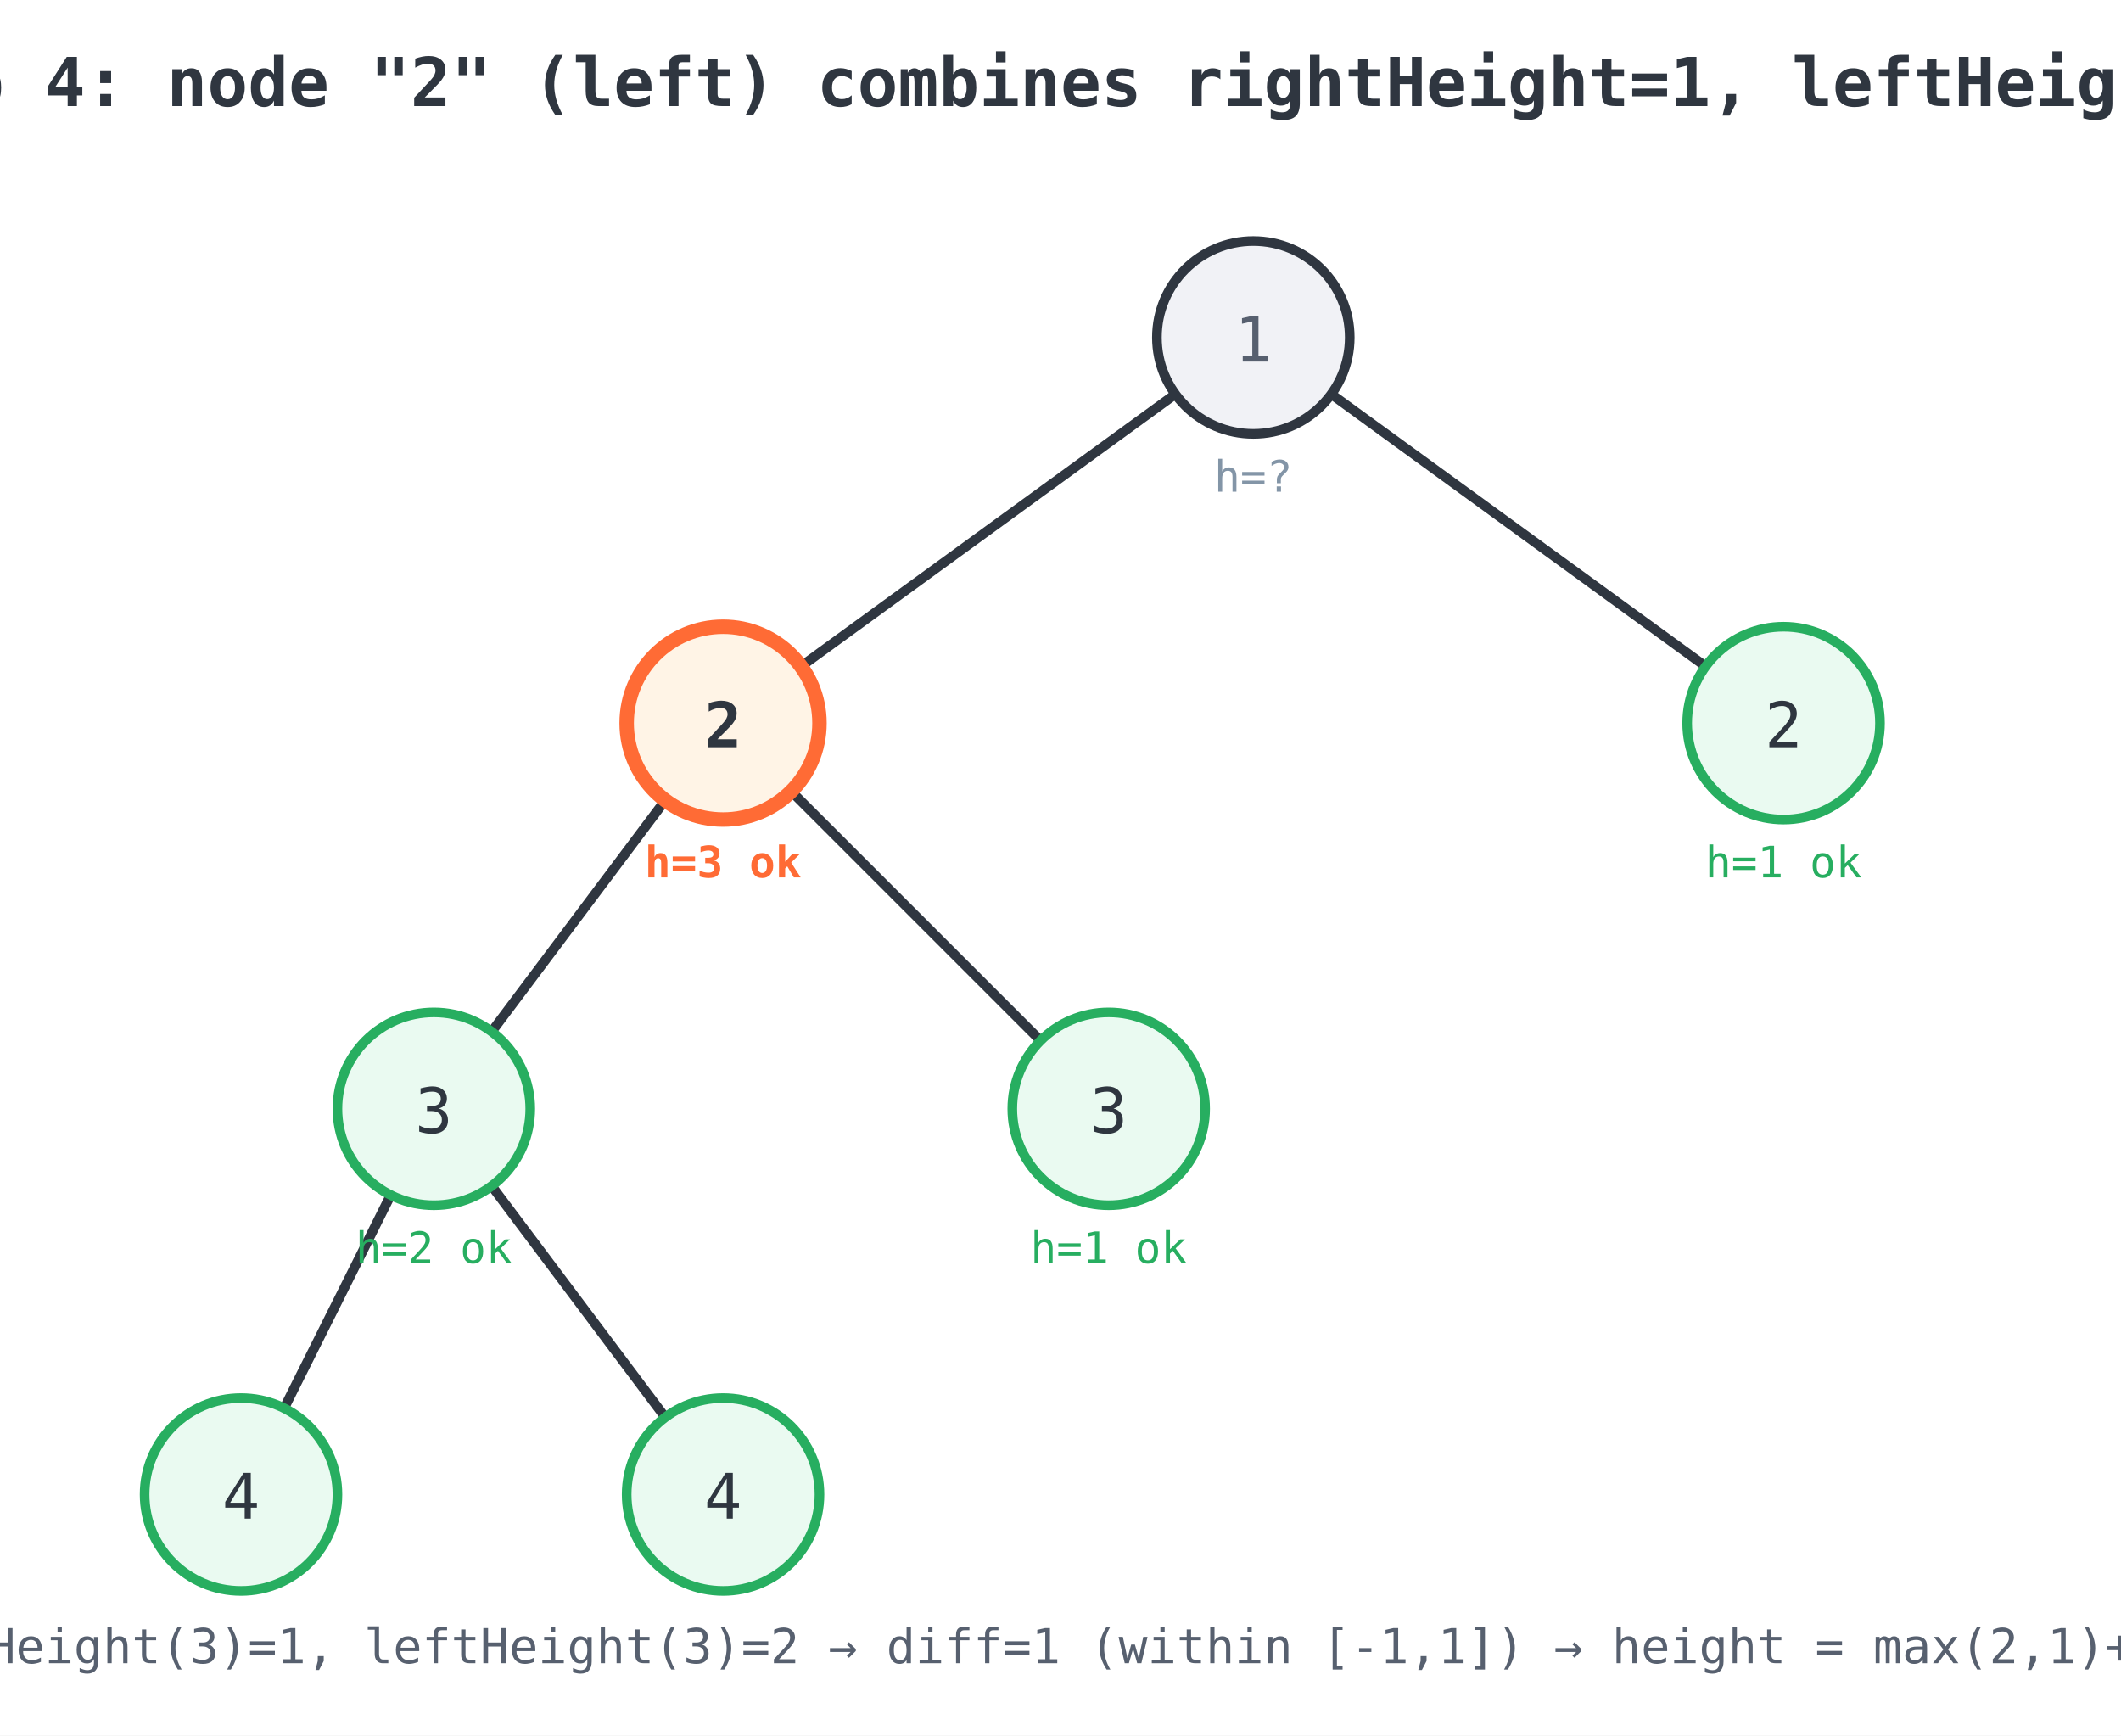
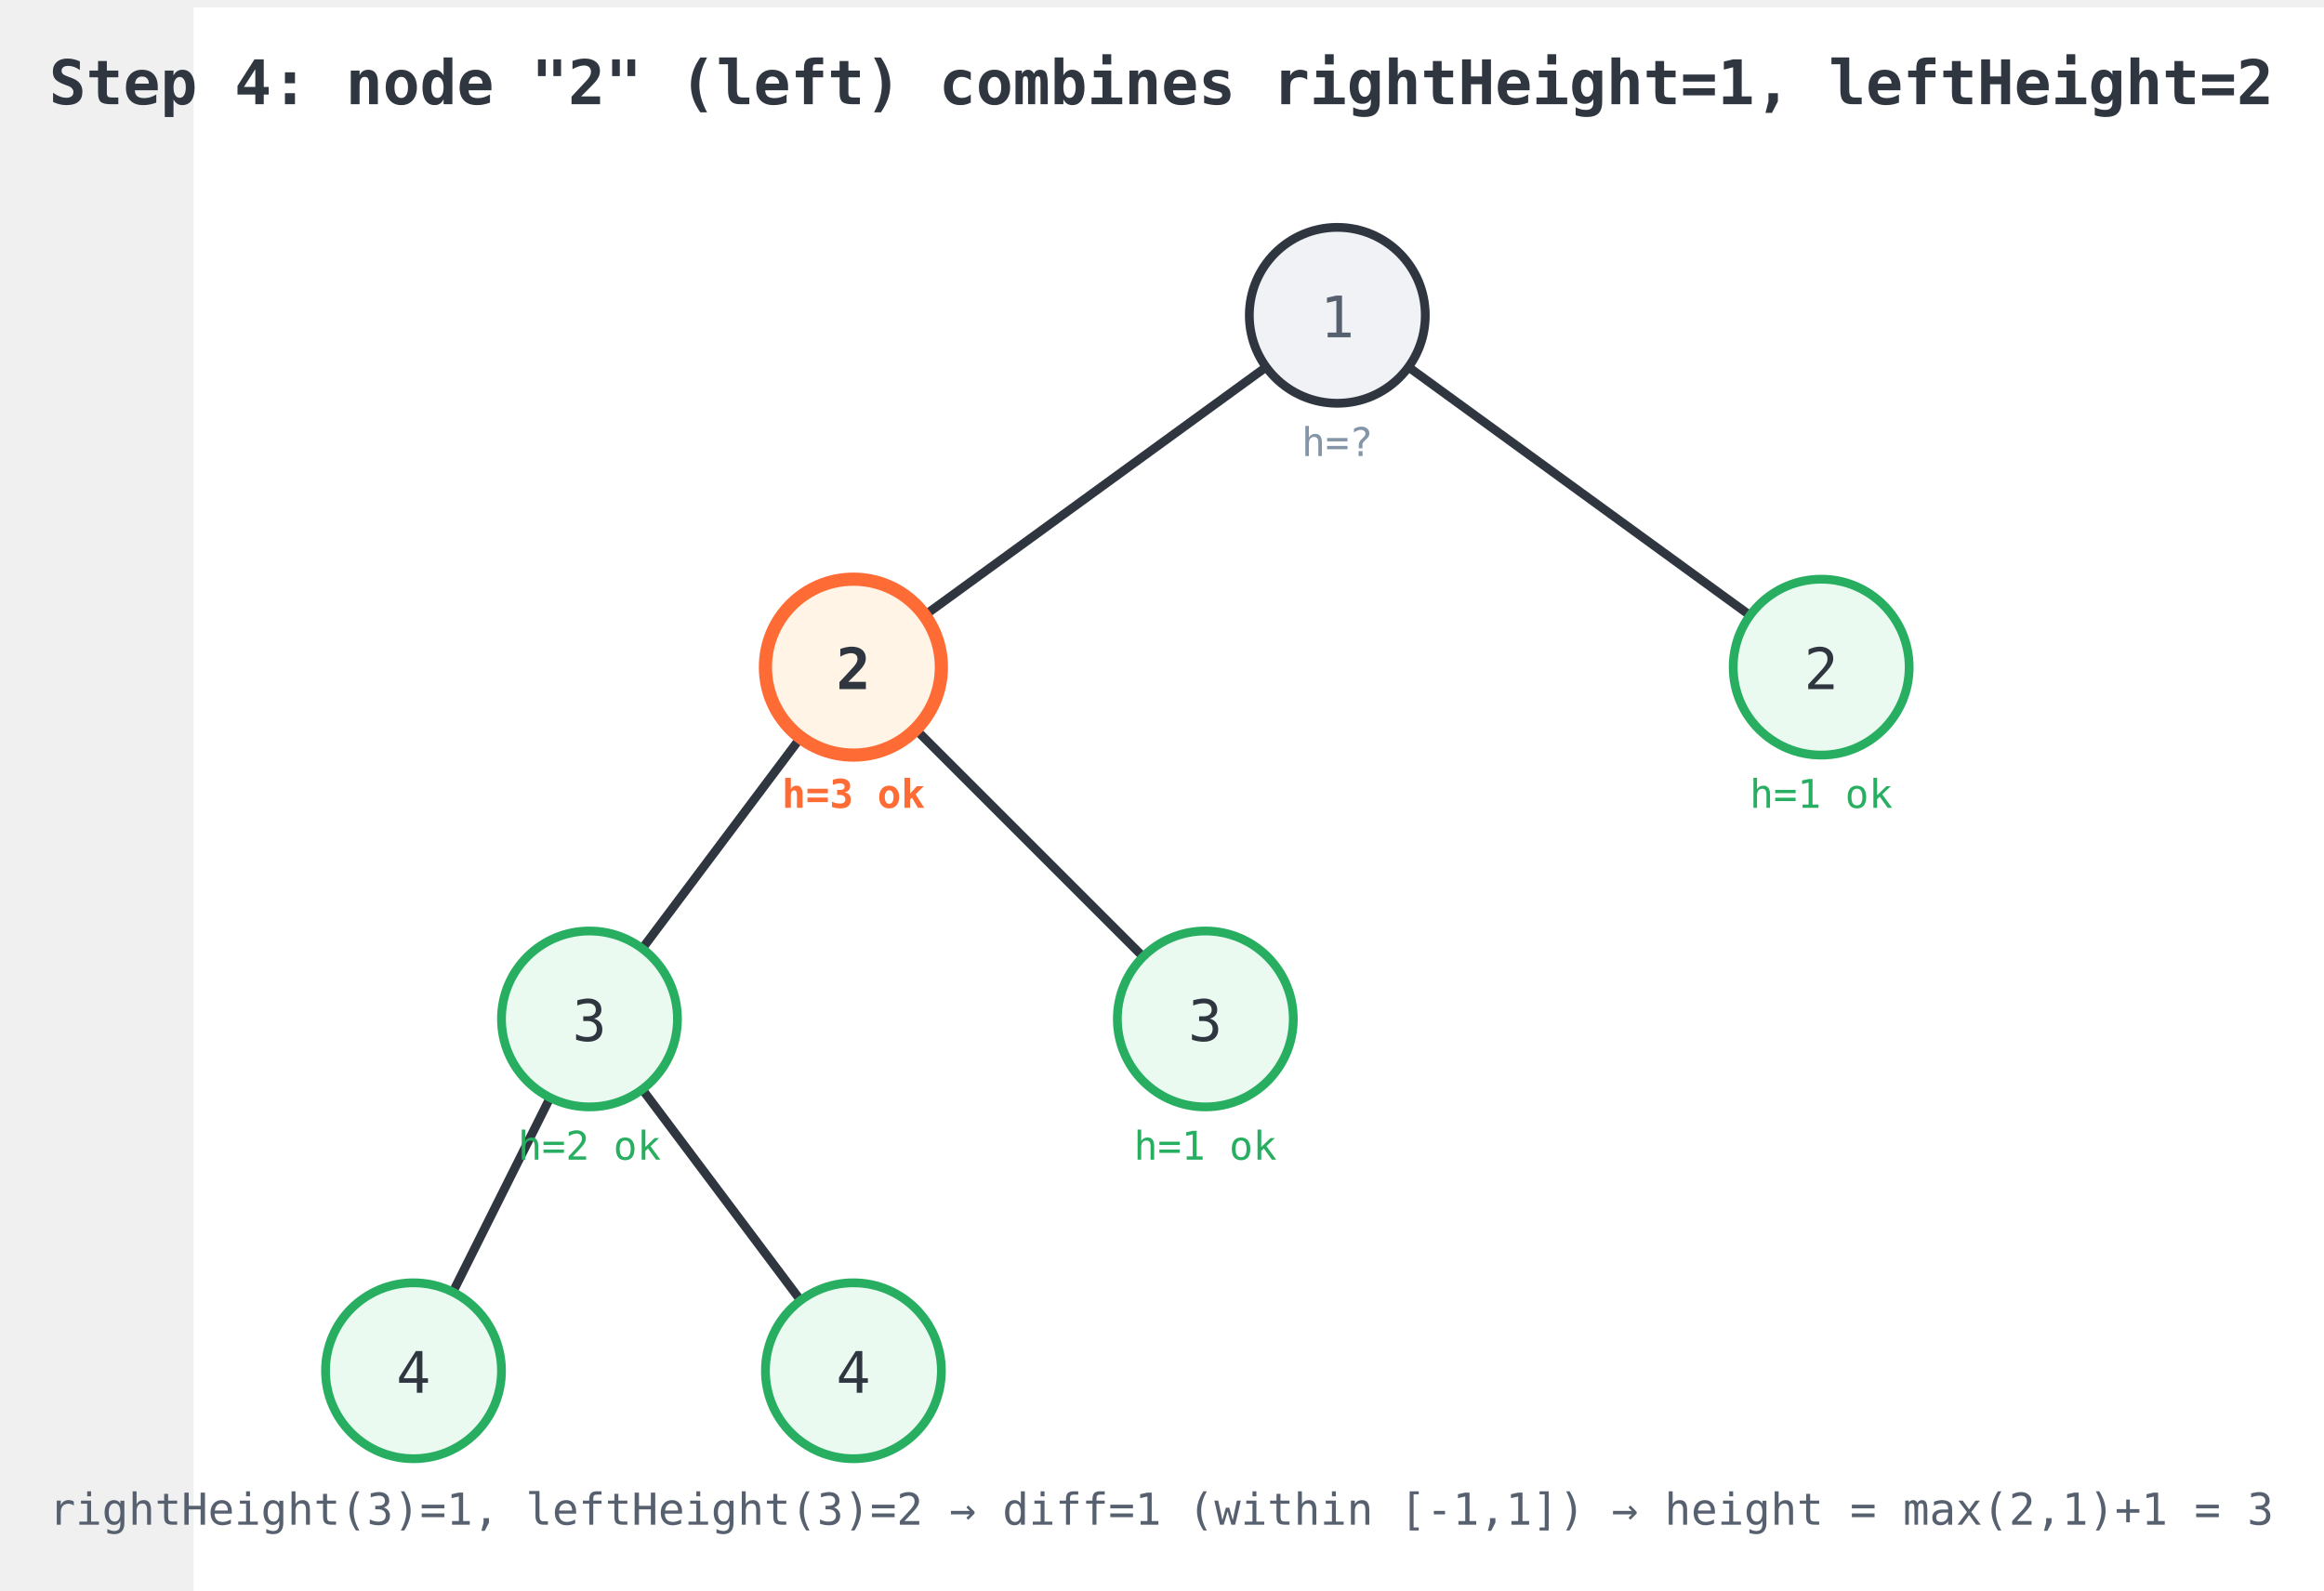
- <svg xmlns="http://www.w3.org/2000/svg" viewBox="0 0 440 360" font-family="Menlo, Consolas, monospace">
-   <rect width="440" height="360" fill="#ffffff" />
+ <svg xmlns="http://www.w3.org/2000/svg" viewBox="-44.0 -1.7 528.3 361.7" font-family="Menlo, Consolas, monospace">
+   <rect width="528.3" height="361.7" fill="#ffffff" />
  <text x="220" y="22" text-anchor="middle" font-size="14" fill="#2f3640" font-weight="bold">Step 4: node "2" (left) combines rightHeight=1, leftHeight=2</text>
  <line x1="260" y1="70" x2="150" y2="150" stroke="#2f3640" stroke-width="2" />
  <line x1="260" y1="70" x2="370" y2="150" stroke="#2f3640" stroke-width="2" />
  <line x1="150" y1="150" x2="90" y2="230" stroke="#2f3640" stroke-width="2" />
  <line x1="150" y1="150" x2="230" y2="230" stroke="#2f3640" stroke-width="2" />
  <line x1="90" y1="230" x2="50" y2="310" stroke="#2f3640" stroke-width="2" />
  <line x1="90" y1="230" x2="150" y2="310" stroke="#2f3640" stroke-width="2" />
  <g>
    <circle cx="260" cy="70" r="20" fill="#f1f2f6" stroke="#2f3640" stroke-width="2" />
    <text x="260" y="75" text-anchor="middle" font-size="13" fill="#57606f">1</text>
    <text x="260" y="102" text-anchor="middle" font-size="9" fill="#8395a7">h=?</text>
  </g>
  <g>
    <circle cx="370" cy="150" r="20" fill="#eafaf1" stroke="#27ae60" stroke-width="2" />
    <text x="370" y="155" text-anchor="middle" font-size="13" fill="#2f3640">2</text>
    <text x="370" y="182" text-anchor="middle" font-size="9" fill="#27ae60">h=1 ok</text>
  </g>
  <g>
    <circle cx="230" cy="230" r="20" fill="#eafaf1" stroke="#27ae60" stroke-width="2" />
    <text x="230" y="235" text-anchor="middle" font-size="13" fill="#2f3640">3</text>
    <text x="230" y="262" text-anchor="middle" font-size="9" fill="#27ae60">h=1 ok</text>
  </g>
  <g>
    <circle cx="90" cy="230" r="20" fill="#eafaf1" stroke="#27ae60" stroke-width="2" />
    <text x="90" y="235" text-anchor="middle" font-size="13" fill="#2f3640">3</text>
    <text x="90" y="262" text-anchor="middle" font-size="9" fill="#27ae60">h=2 ok</text>
  </g>
  <g>
    <circle cx="50" cy="310" r="20" fill="#eafaf1" stroke="#27ae60" stroke-width="2" />
    <text x="50" y="315" text-anchor="middle" font-size="13" fill="#2f3640">4</text>
  </g>
  <g>
    <circle cx="150" cy="310" r="20" fill="#eafaf1" stroke="#27ae60" stroke-width="2" />
    <text x="150" y="315" text-anchor="middle" font-size="13" fill="#2f3640">4</text>
  </g>
  <circle cx="150" cy="150" r="20" fill="#fff4e6" stroke="#ff6b35" stroke-width="3" />
  <text x="150" y="155" text-anchor="middle" font-size="13" fill="#2f3640" font-weight="bold">2</text>
  <text x="150" y="182" text-anchor="middle" font-size="9" fill="#ff6b35" font-weight="bold">h=3 ok</text>
  <text x="220" y="345" text-anchor="middle" font-size="10" fill="#57606f">rightHeight(3)=1, leftHeight(3)=2 → diff=1 (within [-1,1]) → height = max(2,1)+1 = 3</text>
</svg>
